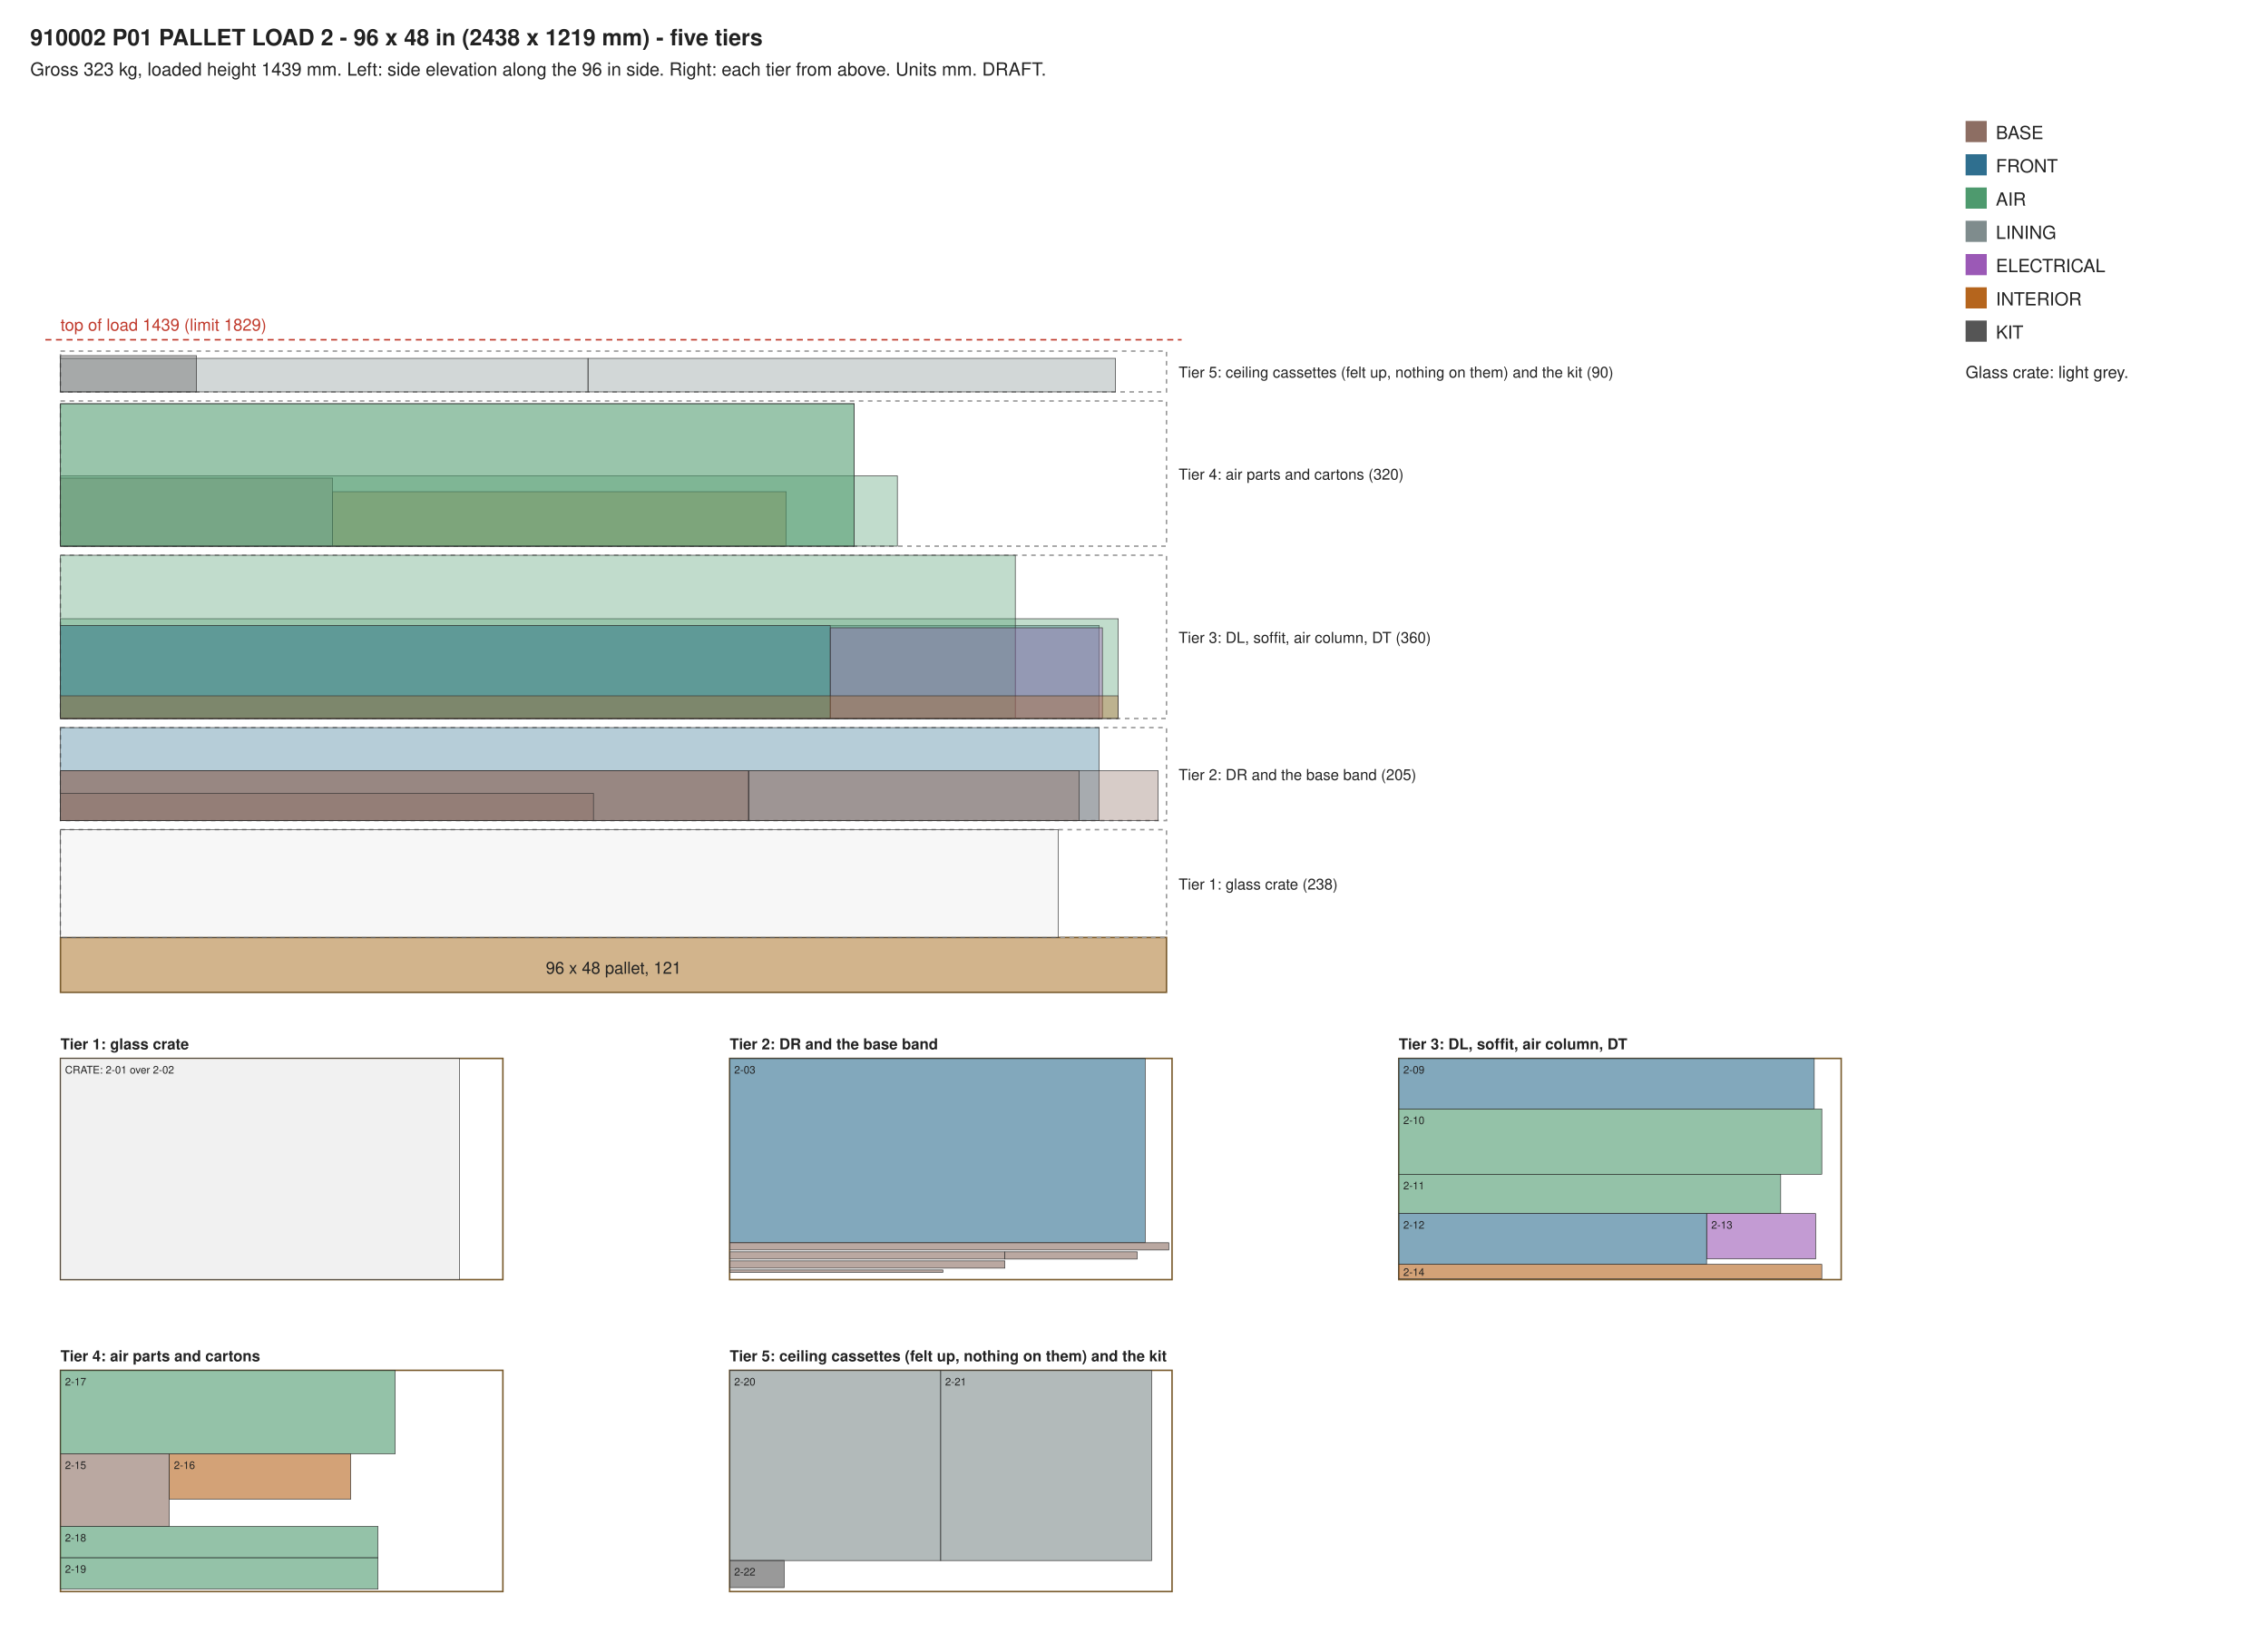
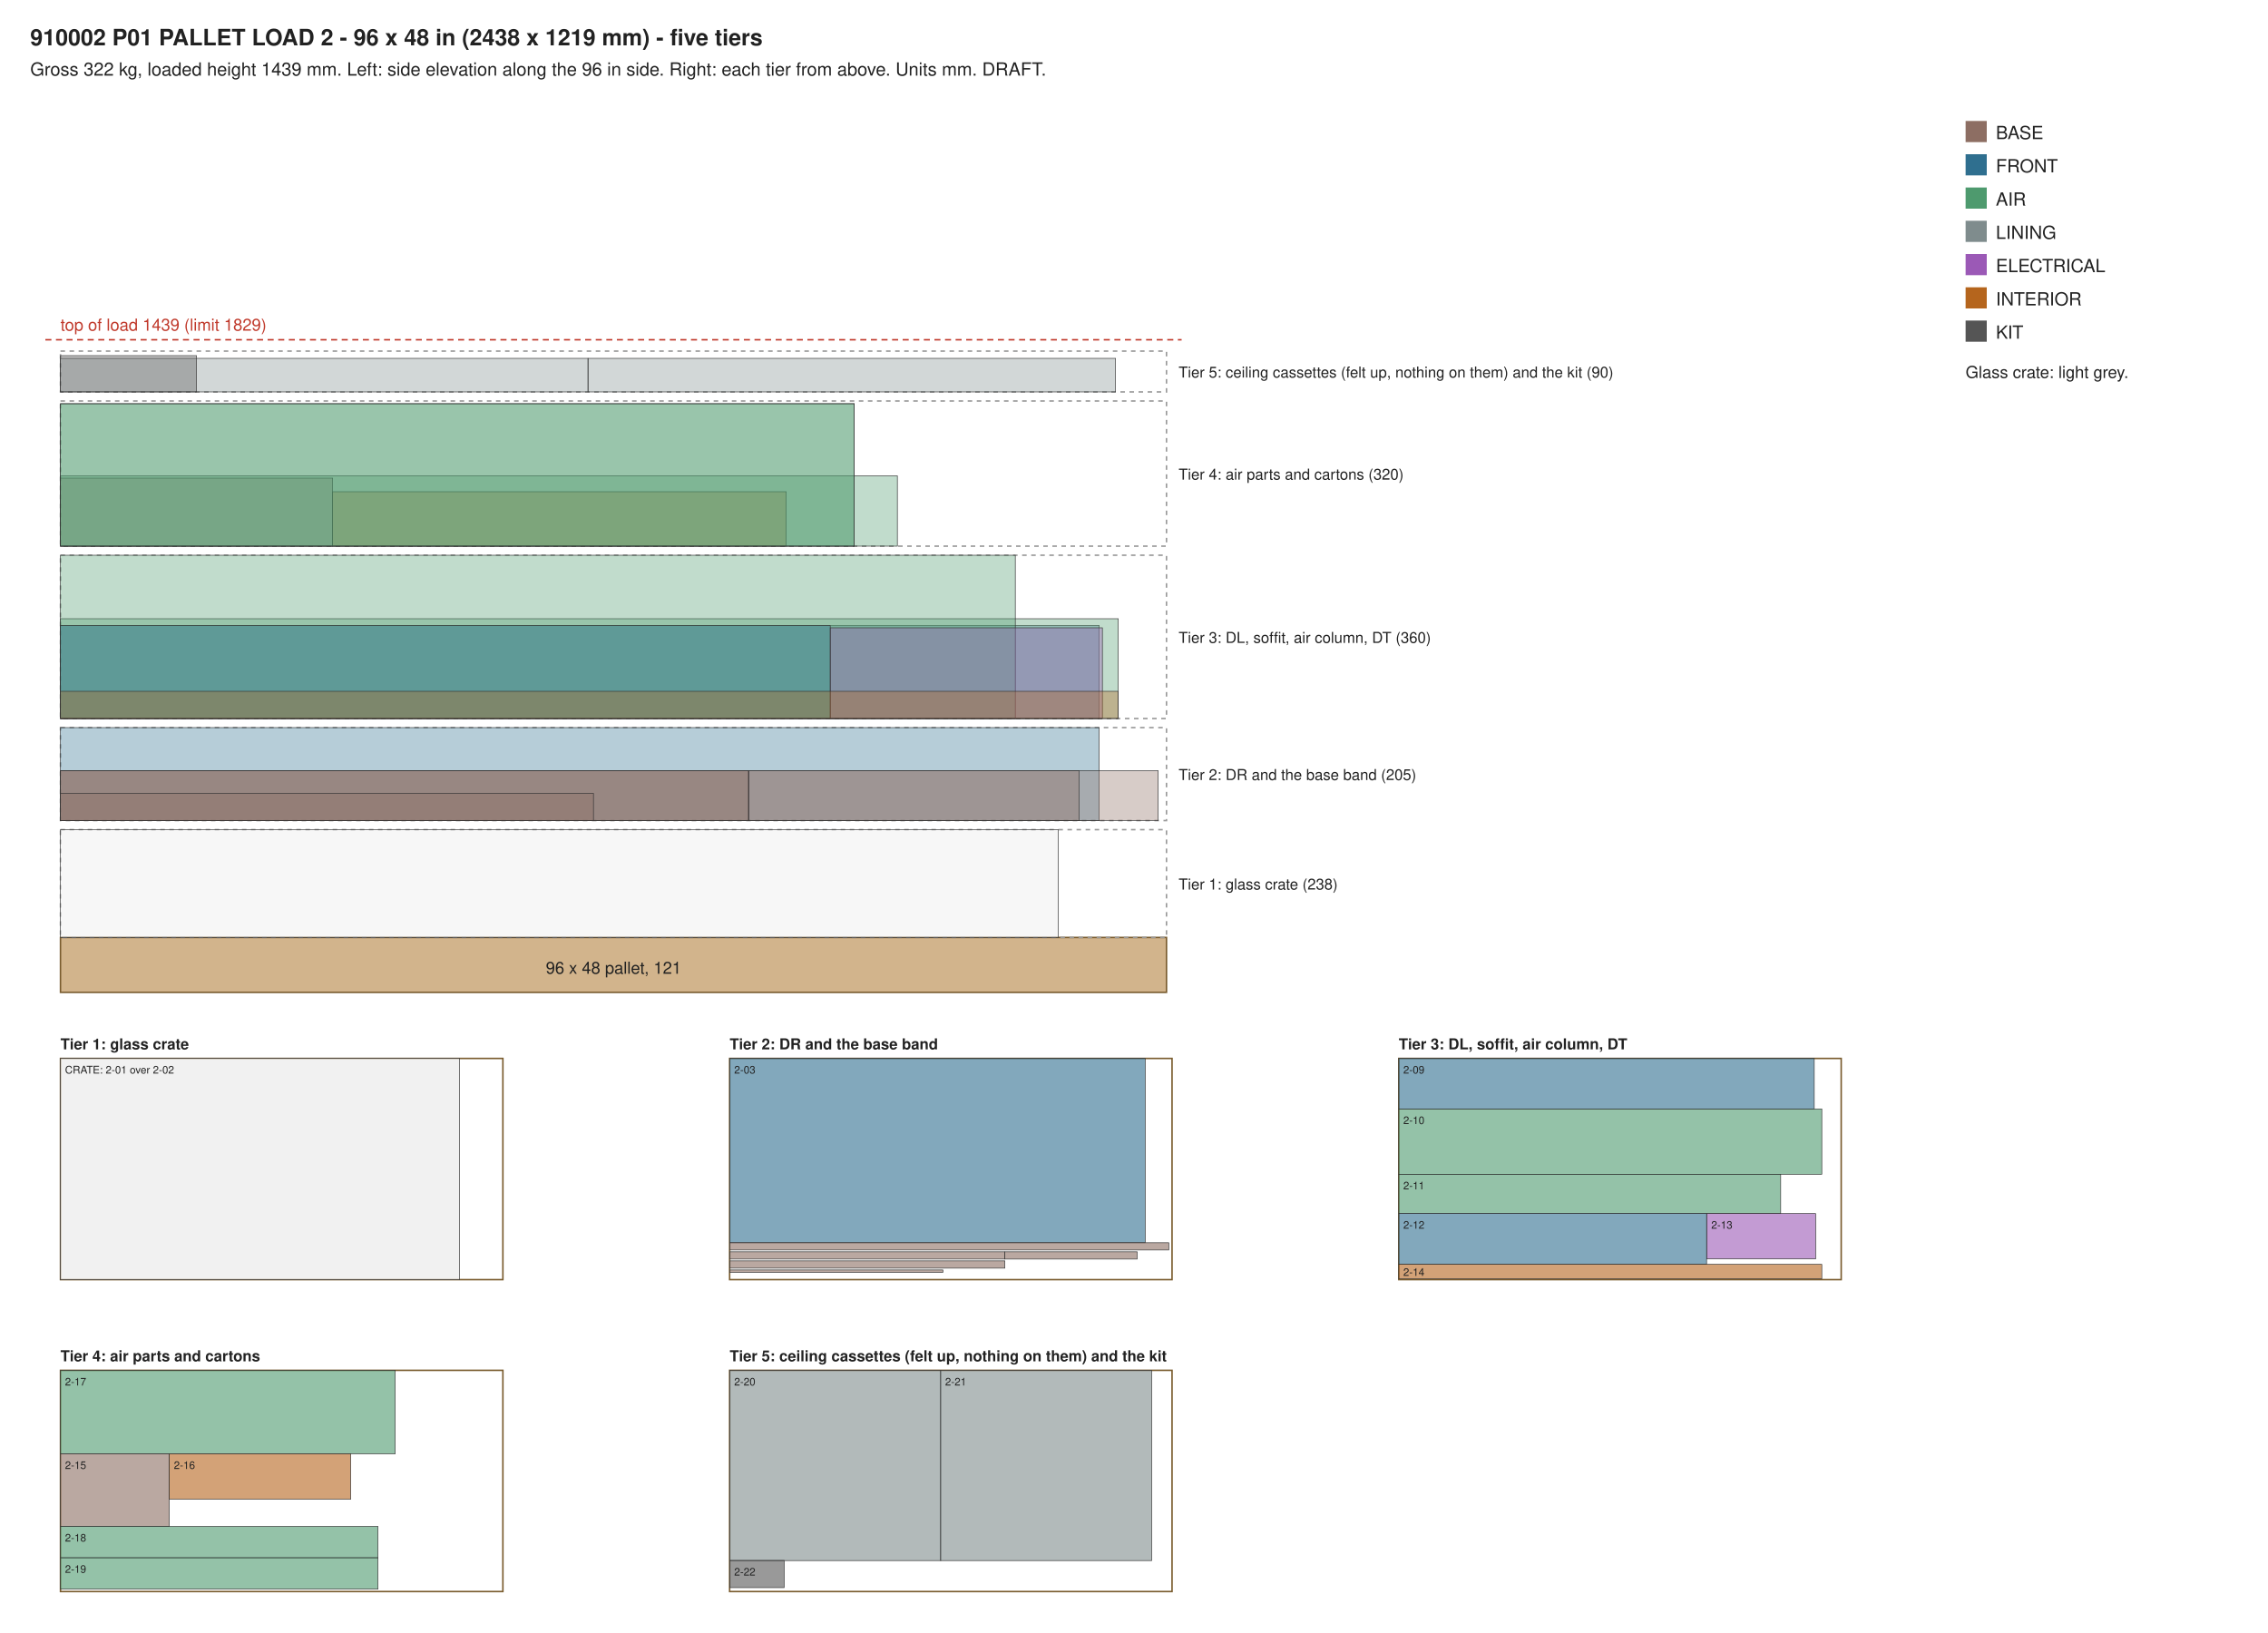
<svg xmlns="http://www.w3.org/2000/svg" width="1500" height="1080" viewBox="0 0 1500 1080">
  <rect width="1500" height="1080" fill="#ffffff" />
  <text x="20.0" y="30.0" font-family="Helvetica, Arial, sans-serif" font-size="15" text-anchor="start" font-weight="bold" fill="#222">910002 P01  PALLET LOAD 2 - 96 x 48 in (2438 x 1219 mm) - five tiers</text>
-   <text x="20.0" y="50.0" font-family="Helvetica, Arial, sans-serif" font-size="12" text-anchor="start" font-weight="normal" fill="#222">Gross 323 kg, loaded height 1439 mm. Left: side elevation along the 96 in side. Right: each tier from above. Units mm. DRAFT.</text>
+   <text x="20.0" y="50.0" font-family="Helvetica, Arial, sans-serif" font-size="12" text-anchor="start" font-weight="normal" fill="#222">Gross 322 kg, loaded height 1439 mm. Left: side elevation along the 96 in side. Right: each tier from above. Units mm. DRAFT.</text>
  <rect x="40" y="620" width="731.5" height="36.3" fill="#d2b48c" stroke="#7a5c2e" />
  <text x="405.8" y="644.0" font-family="Helvetica, Arial, sans-serif" font-size="11" text-anchor="middle" font-weight="normal" fill="#222">96 x 48 pallet, 121</text>
  <rect x="40" y="548.7" width="731.5" height="71.3" fill="none" stroke="#999" stroke-dasharray="3 3" />
  <rect x="40.0" y="548.7" width="660.0" height="71.3" fill="#e8e8e8" fill-opacity="0.35" stroke="#333" stroke-width="0.4" />
  <text x="779.5" y="588.3" font-family="Helvetica, Arial, sans-serif" font-size="10" text-anchor="start" font-weight="normal" fill="#222">Tier 1: glass crate (238)</text>
  <rect x="40" y="481.2" width="731.5" height="61.5" fill="none" stroke="#999" stroke-dasharray="3 3" />
  <rect x="40.0" y="481.2" width="687.0" height="61.5" fill="#2f6f8f" fill-opacity="0.35" stroke="#333" stroke-width="0.4" />
  <rect x="40.0" y="509.7" width="726.0" height="33.0" fill="#8d6e63" fill-opacity="0.35" stroke="#333" stroke-width="0.4" />
  <rect x="40.0" y="509.7" width="455.1" height="33.0" fill="#8d6e63" fill-opacity="0.35" stroke="#333" stroke-width="0.4" />
  <rect x="495.1" y="509.7" width="218.7" height="33.0" fill="#8d6e63" fill-opacity="0.35" stroke="#333" stroke-width="0.4" />
  <rect x="40.0" y="509.7" width="455.1" height="33.0" fill="#8d6e63" fill-opacity="0.35" stroke="#333" stroke-width="0.4" />
  <rect x="40.0" y="524.7" width="352.5" height="18.0" fill="#8d6e63" fill-opacity="0.35" stroke="#333" stroke-width="0.4" />
  <text x="779.5" y="515.9" font-family="Helvetica, Arial, sans-serif" font-size="10" text-anchor="start" font-weight="normal" fill="#222">Tier 2: DR and the base band (205)</text>
  <rect x="40" y="367.2" width="731.5" height="108.0" fill="none" stroke="#999" stroke-dasharray="3 3" />
  <rect x="40.0" y="413.7" width="687.0" height="61.5" fill="#2f6f8f" fill-opacity="0.35" stroke="#333" stroke-width="0.4" />
  <rect x="40.0" y="409.2" width="699.6" height="66.0" fill="#4e9a6e" fill-opacity="0.35" stroke="#333" stroke-width="0.4" />
  <rect x="40.0" y="367.2" width="631.5" height="108.0" fill="#4e9a6e" fill-opacity="0.35" stroke="#333" stroke-width="0.4" />
  <rect x="40.0" y="413.7" width="509.1" height="61.5" fill="#2f6f8f" fill-opacity="0.35" stroke="#333" stroke-width="0.4" />
  <rect x="549.1" y="415.2" width="180.0" height="60.0" fill="#9b59b6" fill-opacity="0.35" stroke="#333" stroke-width="0.4" />
-   <rect x="40.0" y="460.2" width="699.6" height="15.0" fill="#b5651d" fill-opacity="0.35" stroke="#333" stroke-width="0.4" />
+   <rect x="40.0" y="457.2" width="699.6" height="18.0" fill="#b5651d" fill-opacity="0.35" stroke="#333" stroke-width="0.4" />
  <text x="779.5" y="425.2" font-family="Helvetica, Arial, sans-serif" font-size="10" text-anchor="start" font-weight="normal" fill="#222">Tier 3: DL, soffit, air column, DT (360)</text>
  <rect x="40" y="265.2" width="731.5" height="96.0" fill="none" stroke="#999" stroke-dasharray="3 3" />
  <rect x="40.0" y="314.7" width="553.5" height="46.5" fill="#4e9a6e" fill-opacity="0.35" stroke="#333" stroke-width="0.4" />
  <rect x="40.0" y="316.2" width="180.0" height="45.0" fill="#8d6e63" fill-opacity="0.35" stroke="#333" stroke-width="0.4" />
  <rect x="220.0" y="325.2" width="300.0" height="36.0" fill="#b5651d" fill-opacity="0.35" stroke="#333" stroke-width="0.4" />
  <rect x="40.0" y="267.0" width="525.0" height="94.2" fill="#4e9a6e" fill-opacity="0.35" stroke="#333" stroke-width="0.4" />
  <rect x="40.0" y="267.0" width="525.0" height="94.2" fill="#4e9a6e" fill-opacity="0.35" stroke="#333" stroke-width="0.4" />
  <text x="779.5" y="317.2" font-family="Helvetica, Arial, sans-serif" font-size="10" text-anchor="start" font-weight="normal" fill="#222">Tier 4: air parts and cartons (320)</text>
  <rect x="40" y="232.2" width="731.5" height="27.0" fill="none" stroke="#999" stroke-dasharray="3 3" />
  <rect x="40.0" y="237.0" width="348.9" height="22.2" fill="#7f8c8d" fill-opacity="0.35" stroke="#333" stroke-width="0.4" />
  <rect x="388.9" y="237.0" width="348.9" height="22.2" fill="#7f8c8d" fill-opacity="0.35" stroke="#333" stroke-width="0.4" />
  <rect x="40.0" y="235.2" width="90.0" height="24.0" fill="#555555" fill-opacity="0.35" stroke="#333" stroke-width="0.4" />
  <text x="779.5" y="249.7" font-family="Helvetica, Arial, sans-serif" font-size="10" text-anchor="start" font-weight="normal" fill="#222">Tier 5: ceiling cassettes (felt up, nothing on them) and the kit (90)</text>
  <line x1="30" y1="224.7" x2="781.5" y2="224.7" stroke="#c0392b" stroke-dasharray="4 3" />
  <text x="40.0" y="218.7" font-family="Helvetica, Arial, sans-serif" font-size="11" text-anchor="start" font-weight="normal" fill="#c0392b">top of load 1439 (limit 1829)</text>
  <text x="40.0" y="694.0" font-family="Helvetica, Arial, sans-serif" font-size="10" text-anchor="start" font-weight="bold" fill="#222">Tier 1: glass crate</text>
  <rect x="40.0" y="700.0" width="292.6" height="146.3" fill="none" stroke="#7a5c2e" />
  <rect x="40.0" y="700.0" width="264.0" height="146.3" fill="#e8e8e8" fill-opacity="0.6" stroke="#333" stroke-width="0.4" />
  <text x="43.0" y="710.0" font-family="Helvetica, Arial, sans-serif" font-size="7" text-anchor="start" font-weight="normal" fill="#222">CRATE: 2-01 over 2-02</text>
  <text x="482.6" y="694.0" font-family="Helvetica, Arial, sans-serif" font-size="10" text-anchor="start" font-weight="bold" fill="#222">Tier 2: DR and the base band</text>
  <rect x="482.56" y="700.0" width="292.6" height="146.3" fill="none" stroke="#7a5c2e" />
  <rect x="482.6" y="700.0" width="274.8" height="121.9" fill="#2f6f8f" fill-opacity="0.6" stroke="#333" stroke-width="0.4" />
  <text x="485.6" y="710.0" font-family="Helvetica, Arial, sans-serif" font-size="7" text-anchor="start" font-weight="normal" fill="#222">2-03</text>
  <rect x="482.6" y="821.9" width="290.4" height="4.8" fill="#8d6e63" fill-opacity="0.6" stroke="#333" stroke-width="0.4" />
  <rect x="482.6" y="827.9" width="182.0" height="4.8" fill="#8d6e63" fill-opacity="0.6" stroke="#333" stroke-width="0.4" />
  <rect x="664.6" y="827.9" width="87.5" height="4.8" fill="#8d6e63" fill-opacity="0.6" stroke="#333" stroke-width="0.4" />
  <rect x="482.6" y="833.9" width="182.0" height="4.8" fill="#8d6e63" fill-opacity="0.6" stroke="#333" stroke-width="0.4" />
  <rect x="482.6" y="839.9" width="141.0" height="1.6" fill="#8d6e63" fill-opacity="0.6" stroke="#333" stroke-width="0.4" />
  <text x="925.1" y="694.0" font-family="Helvetica, Arial, sans-serif" font-size="10" text-anchor="start" font-weight="bold" fill="#222">Tier 3: DL, soffit, air column, DT</text>
  <rect x="925.12" y="700.0" width="292.6" height="146.3" fill="none" stroke="#7a5c2e" />
  <rect x="925.1" y="700.0" width="274.8" height="33.4" fill="#2f6f8f" fill-opacity="0.6" stroke="#333" stroke-width="0.4" />
  <text x="928.1" y="710.0" font-family="Helvetica, Arial, sans-serif" font-size="7" text-anchor="start" font-weight="normal" fill="#222">2-09</text>
  <rect x="925.1" y="733.4" width="279.8" height="43.2" fill="#4e9a6e" fill-opacity="0.6" stroke="#333" stroke-width="0.4" />
  <text x="928.1" y="743.4" font-family="Helvetica, Arial, sans-serif" font-size="7" text-anchor="start" font-weight="normal" fill="#222">2-10</text>
  <rect x="925.1" y="776.6" width="252.6" height="26.0" fill="#4e9a6e" fill-opacity="0.6" stroke="#333" stroke-width="0.4" />
  <text x="928.1" y="786.6" font-family="Helvetica, Arial, sans-serif" font-size="7" text-anchor="start" font-weight="normal" fill="#222">2-11</text>
  <rect x="925.1" y="802.6" width="203.6" height="33.6" fill="#2f6f8f" fill-opacity="0.6" stroke="#333" stroke-width="0.4" />
  <text x="928.1" y="812.6" font-family="Helvetica, Arial, sans-serif" font-size="7" text-anchor="start" font-weight="normal" fill="#222">2-12</text>
  <rect x="1128.8" y="802.6" width="72.0" height="30.0" fill="#9b59b6" fill-opacity="0.6" stroke="#333" stroke-width="0.4" />
  <text x="1131.8" y="812.6" font-family="Helvetica, Arial, sans-serif" font-size="7" text-anchor="start" font-weight="normal" fill="#222">2-13</text>
  <rect x="925.1" y="836.2" width="279.8" height="9.6" fill="#b5651d" fill-opacity="0.6" stroke="#333" stroke-width="0.4" />
  <text x="928.1" y="843.8" font-family="Helvetica, Arial, sans-serif" font-size="7" text-anchor="start" font-weight="normal" fill="#222">2-14</text>
  <text x="40.0" y="900.3" font-family="Helvetica, Arial, sans-serif" font-size="10" text-anchor="start" font-weight="bold" fill="#222">Tier 4: air parts and cartons</text>
  <rect x="40.0" y="906.28" width="292.6" height="146.3" fill="none" stroke="#7a5c2e" />
  <rect x="40.0" y="906.3" width="221.4" height="55.2" fill="#4e9a6e" fill-opacity="0.6" stroke="#333" stroke-width="0.4" />
  <text x="43.0" y="916.3" font-family="Helvetica, Arial, sans-serif" font-size="7" text-anchor="start" font-weight="normal" fill="#222">2-17</text>
  <rect x="40.0" y="961.5" width="72.0" height="48.0" fill="#8d6e63" fill-opacity="0.6" stroke="#333" stroke-width="0.4" />
  <text x="43.0" y="971.5" font-family="Helvetica, Arial, sans-serif" font-size="7" text-anchor="start" font-weight="normal" fill="#222">2-15</text>
  <rect x="112.0" y="961.5" width="120.0" height="30.0" fill="#b5651d" fill-opacity="0.6" stroke="#333" stroke-width="0.4" />
  <text x="115.0" y="971.5" font-family="Helvetica, Arial, sans-serif" font-size="7" text-anchor="start" font-weight="normal" fill="#222">2-16</text>
  <rect x="40.0" y="1009.5" width="210.0" height="20.8" fill="#4e9a6e" fill-opacity="0.6" stroke="#333" stroke-width="0.4" />
  <text x="43.0" y="1019.5" font-family="Helvetica, Arial, sans-serif" font-size="7" text-anchor="start" font-weight="normal" fill="#222">2-18</text>
  <rect x="40.0" y="1030.2" width="210.0" height="20.8" fill="#4e9a6e" fill-opacity="0.6" stroke="#333" stroke-width="0.4" />
  <text x="43.0" y="1040.2" font-family="Helvetica, Arial, sans-serif" font-size="7" text-anchor="start" font-weight="normal" fill="#222">2-19</text>
  <text x="482.6" y="900.3" font-family="Helvetica, Arial, sans-serif" font-size="10" text-anchor="start" font-weight="bold" fill="#222">Tier 5: ceiling cassettes (felt up, nothing on them) and the kit</text>
  <rect x="482.56" y="906.28" width="292.6" height="146.3" fill="none" stroke="#7a5c2e" />
  <rect x="482.6" y="906.3" width="139.6" height="125.8" fill="#7f8c8d" fill-opacity="0.6" stroke="#333" stroke-width="0.4" />
  <text x="485.6" y="916.3" font-family="Helvetica, Arial, sans-serif" font-size="7" text-anchor="start" font-weight="normal" fill="#222">2-20</text>
  <rect x="622.1" y="906.3" width="139.6" height="125.8" fill="#7f8c8d" fill-opacity="0.6" stroke="#333" stroke-width="0.4" />
  <text x="625.1" y="916.3" font-family="Helvetica, Arial, sans-serif" font-size="7" text-anchor="start" font-weight="normal" fill="#222">2-21</text>
  <rect x="482.6" y="1032.0" width="36.0" height="18.0" fill="#555555" fill-opacity="0.6" stroke="#333" stroke-width="0.4" />
  <text x="485.6" y="1042.0" font-family="Helvetica, Arial, sans-serif" font-size="7" text-anchor="start" font-weight="normal" fill="#222">2-22</text>
  <rect x="1300" y="80" width="14" height="14" fill="#8d6e63" />
  <text x="1320.0" y="92.0" font-family="Helvetica, Arial, sans-serif" font-size="12" text-anchor="start" font-weight="normal" fill="#222">BASE</text>
  <rect x="1300" y="102" width="14" height="14" fill="#2f6f8f" />
  <text x="1320.0" y="114.0" font-family="Helvetica, Arial, sans-serif" font-size="12" text-anchor="start" font-weight="normal" fill="#222">FRONT</text>
  <rect x="1300" y="124" width="14" height="14" fill="#4e9a6e" />
  <text x="1320.0" y="136.0" font-family="Helvetica, Arial, sans-serif" font-size="12" text-anchor="start" font-weight="normal" fill="#222">AIR</text>
  <rect x="1300" y="146" width="14" height="14" fill="#7f8c8d" />
  <text x="1320.0" y="158.0" font-family="Helvetica, Arial, sans-serif" font-size="12" text-anchor="start" font-weight="normal" fill="#222">LINING</text>
  <rect x="1300" y="168" width="14" height="14" fill="#9b59b6" />
  <text x="1320.0" y="180.0" font-family="Helvetica, Arial, sans-serif" font-size="12" text-anchor="start" font-weight="normal" fill="#222">ELECTRICAL</text>
  <rect x="1300" y="190" width="14" height="14" fill="#b5651d" />
  <text x="1320.0" y="202.0" font-family="Helvetica, Arial, sans-serif" font-size="12" text-anchor="start" font-weight="normal" fill="#222">INTERIOR</text>
  <rect x="1300" y="212" width="14" height="14" fill="#555555" />
  <text x="1320.0" y="224.0" font-family="Helvetica, Arial, sans-serif" font-size="12" text-anchor="start" font-weight="normal" fill="#222">KIT</text>
  <text x="1300.0" y="250.0" font-family="Helvetica, Arial, sans-serif" font-size="11" text-anchor="start" font-weight="normal" fill="#222">Glass crate: light grey.</text>
</svg>
